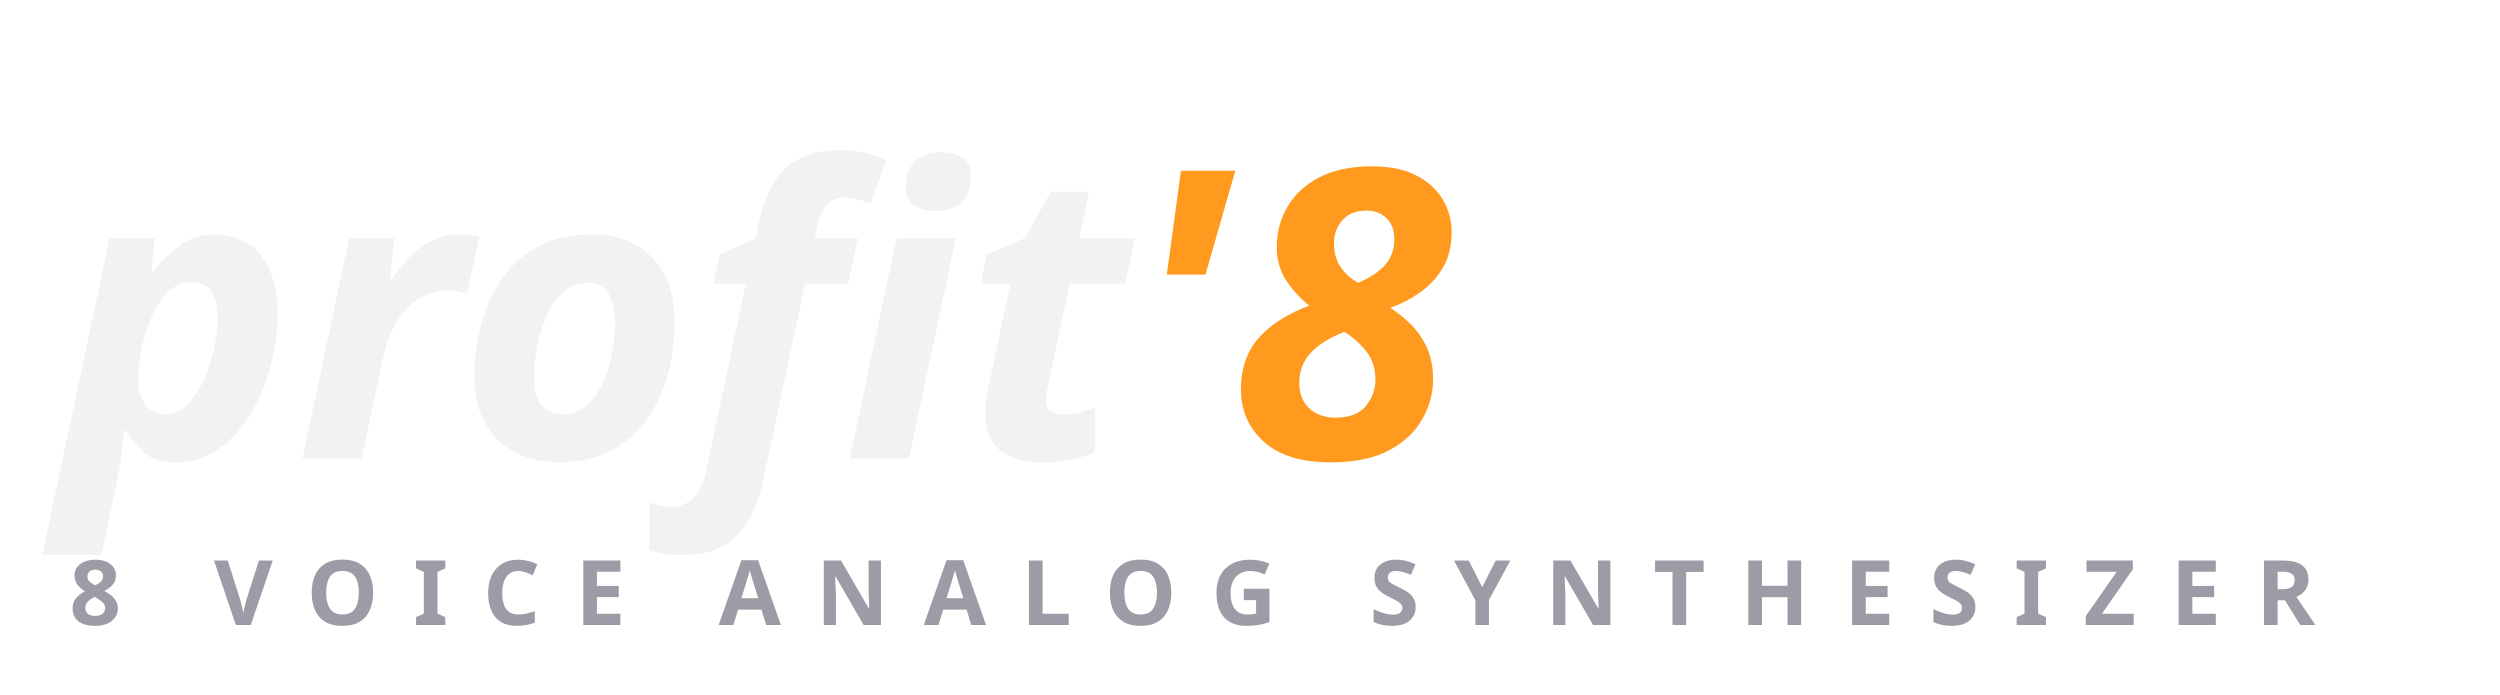
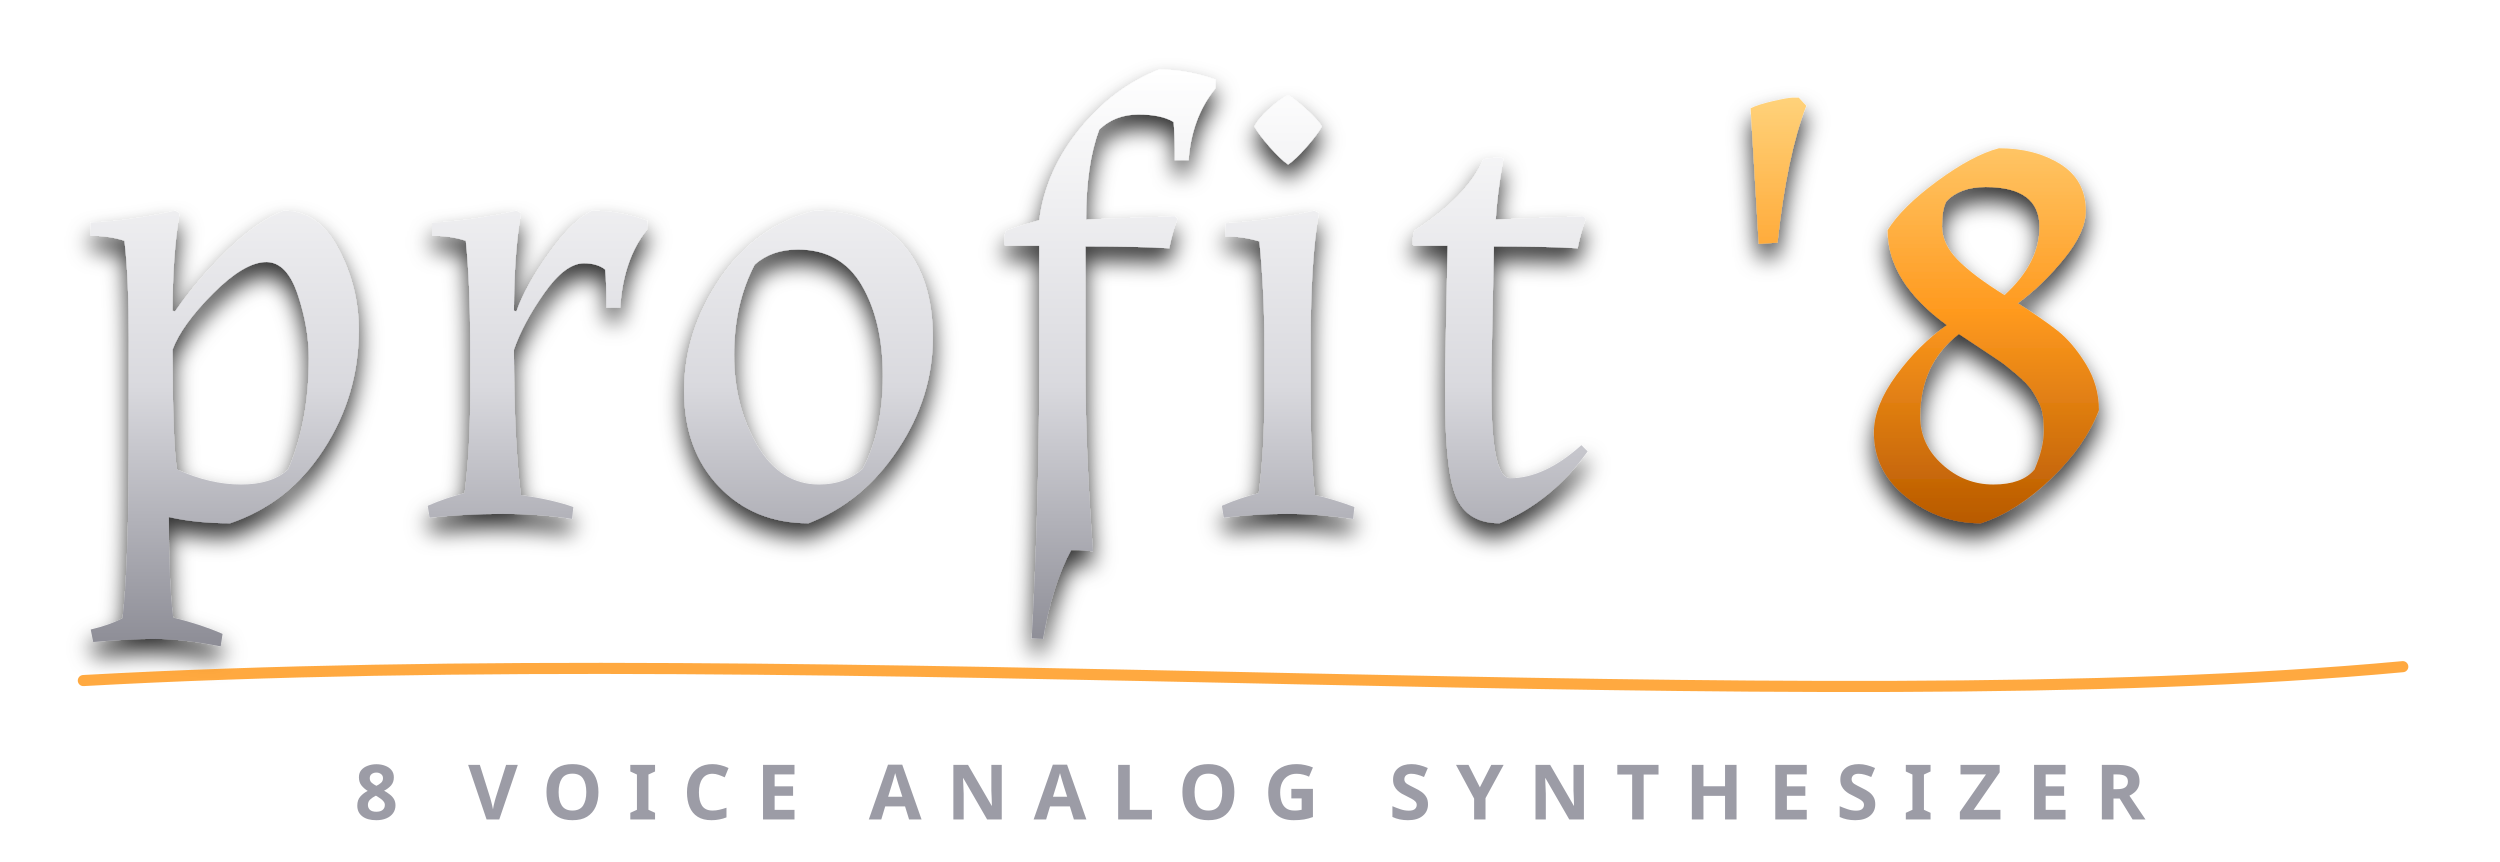
- <svg xmlns="http://www.w3.org/2000/svg" width="360" height="100" viewBox="0 0 360 100">
-   <text x="8" y="66" font-family="Titillium Web, sans-serif" font-style="italic" font-weight="700" font-size="58" fill="#f2f2f4">profit<tspan fill="#ff9a1f">'8</tspan>
-   </text>
-   <text x="10" y="90" font-family="Titillium Web, sans-serif" font-weight="600" font-size="13" letter-spacing="5" fill="#9c9ca6">8 VOICE ANALOG SYNTHESIZER</text>
+ <svg xmlns="http://www.w3.org/2000/svg" width="360" height="124" viewBox="0 0 360 124">
+   <defs>
+     <linearGradient id="ink" x1="0" y1="0" x2="0" y2="1">
+       <stop offset="0" stop-color="#ffffff" />
+       <stop offset="0.55" stop-color="#d9d9de" />
+       <stop offset="1" stop-color="#8d8d96" />
+     </linearGradient>
+     <linearGradient id="amb" x1="0" y1="0" x2="0" y2="1">
+       <stop offset="0" stop-color="#ffd27a" />
+       <stop offset="0.5" stop-color="#ff9a1f" />
+       <stop offset="1" stop-color="#b85a00" />
+     </linearGradient>
+     <filter id="sh" x="-5%" y="-5%" width="110%" height="120%">
+       <feDropShadow dx="0" dy="2" stdDeviation="1.6" flood-color="#000" flood-opacity="0.8" />
+     </filter>
+   </defs>
+   <g filter="url(#sh)">
+     <path d="M51.67 47.54Q51.67 56.9 46.63 64.685Q41.59 72.47 33.13 75.35Q28.27 75.35 24.31 74.45Q24.31 84.26 24.94 88.94Q28.99 89.93 32.05 91.28L31.78 93.08Q26.2 92.0 22.375 92.0Q18.55 92.0 13.42 92.45L13.06 90.65Q15.76 90.02 17.65 89.03Q18.55 81.29 18.55 63.74V49.07Q18.55 39.89 17.92 34.67Q15.76 33.95 13.06 33.95V32.06Q18.82 31.79 25.21 30.35L25.84 30.71Q24.85 36.92 24.85 44.75L25.21 44.84Q28.36 40.34 32.68 36.11Q37.0 31.88 40.87 30.35Q45.82 30.35 48.745 35.84Q51.67 41.33 51.67 47.54ZM44.47 51.59Q44.47 47.18 42.895 42.455Q41.32 37.73 38.35 37.73Q35.2 37.73 30.7 42.23Q26.2 46.73 24.85 50.33Q24.85 63.74 25.48 67.61Q30.25 69.77 34.705 69.77Q39.16 69.77 41.5 67.61Q44.47 60.77 44.47 51.59Z M82.38 74.72Q77.79 74.0 72.39 74.0Q66.99 74.0 61.86 74.54L61.59 72.83Q64.29 71.66 66.9 71.03Q67.71 64.91 67.71 56.9V49.34Q67.71 41.06 67.08 34.67Q64.92 33.95 62.22 33.95V32.06Q67.98 31.79 74.37 30.35L75.0 30.71Q74.01 36.92 74.01 44.75L74.37 44.84Q75.63 41.24 79.005 36.515Q82.38 31.79 85.26 30.35Q89.31 30.35 93.18 31.79V33.05Q89.76 37.37 89.31 44.3H87.33Q87.33 40.79 87.15 38.81Q85.98 37.91 84.09 37.91Q81.39 37.91 78.375 42.185Q75.36 46.46 74.01 50.33Q74.01 63.38 75.0 71.3Q79.5 71.93 82.56 73.01Z M117.32 30.35Q125.69 30.35 130.01 35.21Q134.33 40.07 134.33 48.62Q134.33 57.17 129.29 64.73Q124.25 72.29 116.42 75.35Q108.59 75.35 103.55 70.085Q98.51 64.82 98.51 56.27Q98.51 47.72 103.685 40.115Q108.86 32.51 117.32 30.35ZM114.89 35.93Q111.11 35.93 108.68 38.09Q105.71 43.76 105.71 51.14Q105.71 58.52 109.04 64.145Q112.37 69.77 117.95 69.77Q121.73 69.77 124.25 67.52Q127.13 62.03 127.13 54.155Q127.13 46.28 124.115 41.105Q121.1 35.93 114.89 35.93Z M156.31 35.48V53.3Q156.31 65.36 157.39 79.4Q156.13 79.22 155.365 79.22Q154.6 79.22 154.24 79.22Q151.54 84.17 150.19 92.0L148.57 91.91Q149.65 72.47 149.65 53.3V35.39H144.79L144.61 35.21Q144.61 33.77 144.88 33.23Q146.05 32.78 149.65 31.7Q150.55 24.68 155.41 18.65Q160.27 12.62 166.93 10.01Q170.89 10.01 175.03 11.45V12.71Q171.61 16.94 171.16 23.06H169.18Q169.18 19.55 169.0 17.57Q167.29 16.49 163.915 16.49Q160.54 16.49 158.29 18.65Q156.4 23.69 156.4 31.61L169.18 31.16L169.54 31.52Q168.91 33.14 168.37 35.75Q163.78 35.48 156.31 35.48Z M188.73 49.34V56.9Q188.73 66.62 189.36 71.3Q191.88 71.84 195.03 73.01L194.85 74.72Q189.81 74.0 185.31 74.0Q180.81 74.0 176.22 74.54L175.95 72.83Q178.65 71.66 181.26 71.03Q182.07 64.91 182.07 56.9V49.34Q182.07 42.05 181.35 34.76Q179.01 34.04 176.49 34.04V32.15Q183.42 31.7 189.27 30.35L189.9 30.71Q188.73 37.64 188.73 49.34ZM190.35 18.2Q189.72 19.37 188.145 21.17Q186.57 22.97 185.49 23.69Q184.41 22.97 182.835 21.17Q181.26 19.37 180.63 18.2Q181.17 17.12 182.7 15.725Q184.23 14.33 185.49 13.7Q186.66 14.42 188.19 15.815Q189.72 17.21 190.35 18.2Z M214.76 56.45Q214.76 68.87 217.46 68.87Q222.41 68.87 227.72 64.1L228.62 65.0Q223.4 72.29 215.93 75.35Q210.8 75.35 209.36 70.67Q208.1 66.71 208.1 56.99Q208.1 55.28 208.1 53.3L208.46 35.39H203.6L203.42 35.21Q203.42 33.77 203.69 33.23Q211.25 28.28 213.59 22.97Q214.67 22.7 216.11 22.7L216.47 22.88Q215.57 28.28 215.39 31.61L227.99 31.16L228.35 31.52Q227.72 33.14 227.18 35.75Q222.59 35.48 215.12 35.48L214.76 53.3Q214.76 54.92 214.76 56.45Z" fill="url(#ink)" />
+     <path d="M252.09 15.59Q253.17 15.05 255.33 14.555Q257.49 14.06 258.165 14.06Q258.84 14.06 259.02 14.06L260.1 15.23Q257.31 22.43 255.96 34.94L253.26 35.12Z M300.35 30.35Q300.35 33.41 297.2 37.28Q294.05 41.15 290.54 43.67Q294.14 45.92 296.3 47.63Q298.46 49.34 300.35 52.4Q302.24 55.46 302.24 59.06Q300.26 64.19 295.355 68.915Q290.45 73.64 285.23 75.35Q279.29 75.35 274.565 71.615Q269.84 67.88 269.84 62.3Q269.84 58.43 273.08 54.02Q276.32 49.61 280.37 46.82Q271.82 40.61 271.82 33.14Q273.89 29.81 278.975 26.075Q284.06 22.34 287.84 21.35Q293.06 21.35 296.705 23.645Q300.35 25.94 300.35 30.35ZM292.97 67.61Q294.32 64.46 294.32 61.985Q294.32 59.51 293.735 58.25Q293.15 56.99 292.52 56.09Q291.89 55.19 290.36 53.885Q288.83 52.58 287.975 51.995Q287.12 51.41 285.005 50.015Q282.89 48.62 282.08 48.08Q276.5 52.4 276.5 59.96Q276.5 64.01 279.695 66.89Q282.89 69.77 287.03 69.77Q291.17 69.77 292.97 67.61ZM280.28 29.0Q279.65 30.08 279.65 32.6Q279.65 35.12 281.9 37.415Q284.15 39.71 288.65 42.5Q293.69 37.91 293.69 32.69Q293.69 26.93 285.95 26.93Q282.17 26.93 280.28 29.0Z" fill="url(#amb)" />
+   </g>
+   <path d="M12,98 C120,92 260,104 346,96" fill="none" stroke="#ff9a1f" stroke-width="1.6" stroke-linecap="round" opacity="0.85" />
+   <text x="180" y="118" text-anchor="middle" font-family="Titillium Web, sans-serif" font-weight="600" font-size="11" letter-spacing="3.6" fill="#9c9ca6">8 VOICE ANALOG SYNTHESIZER</text>
</svg>
